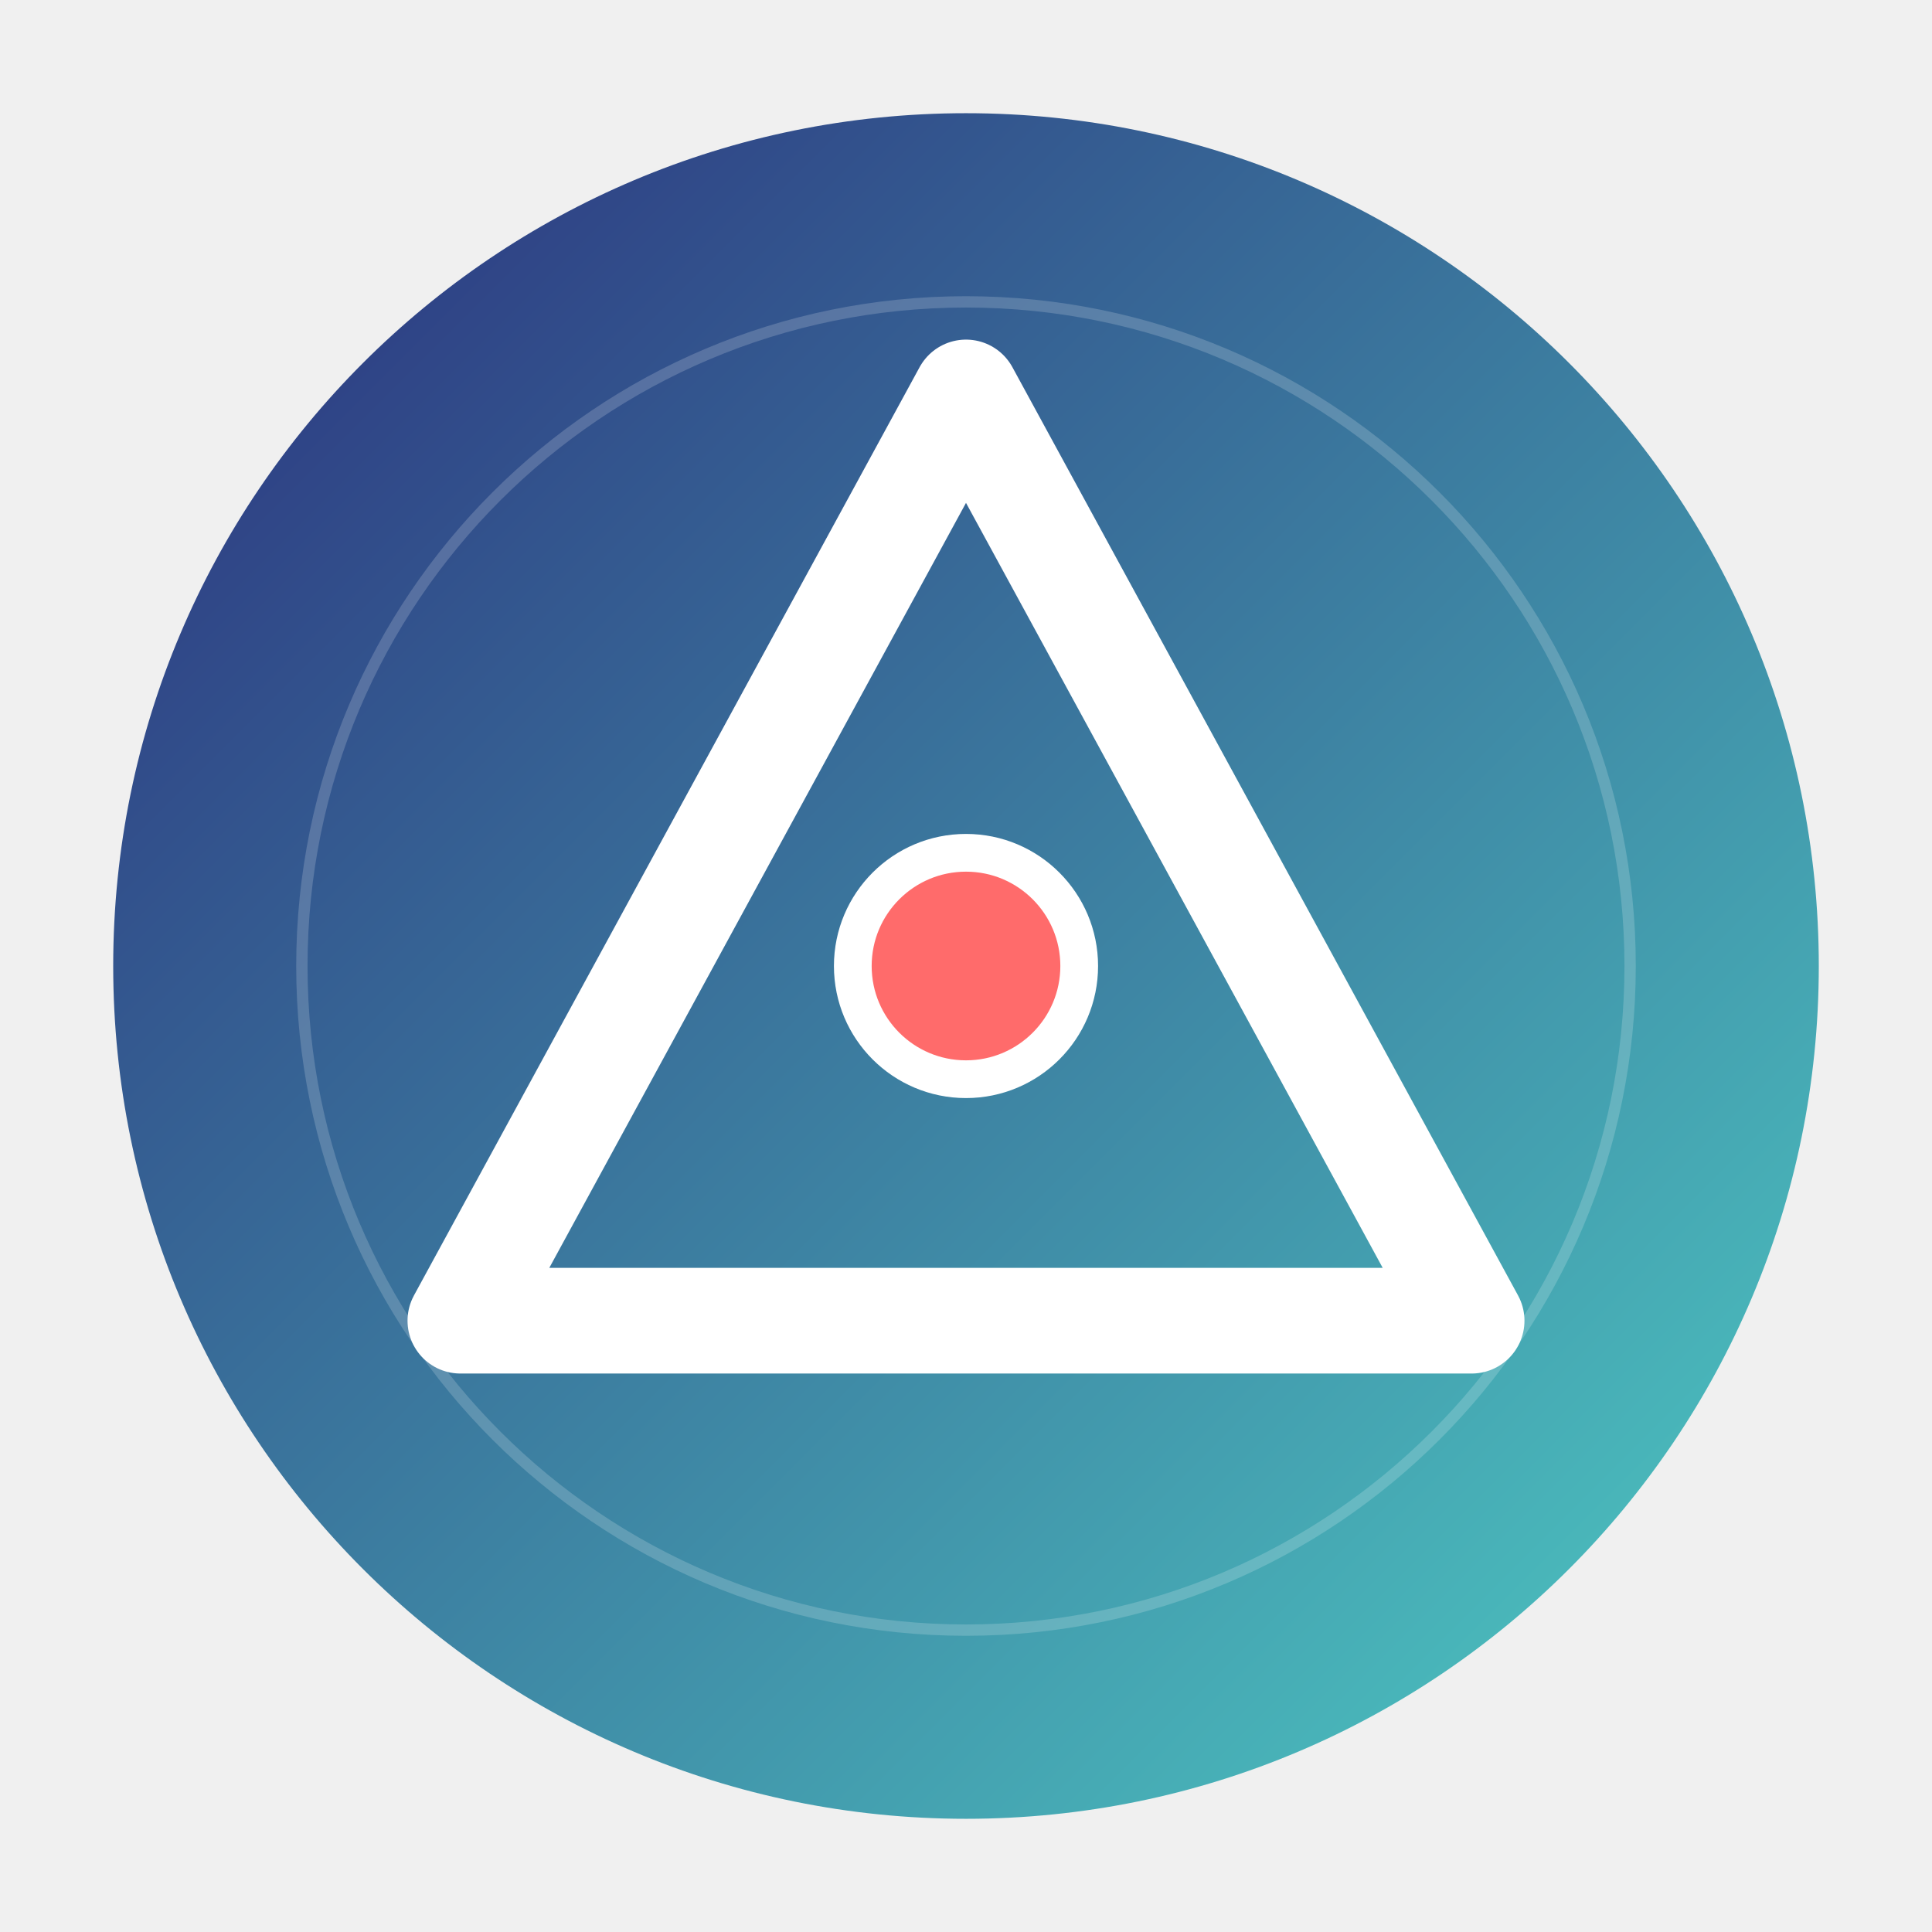
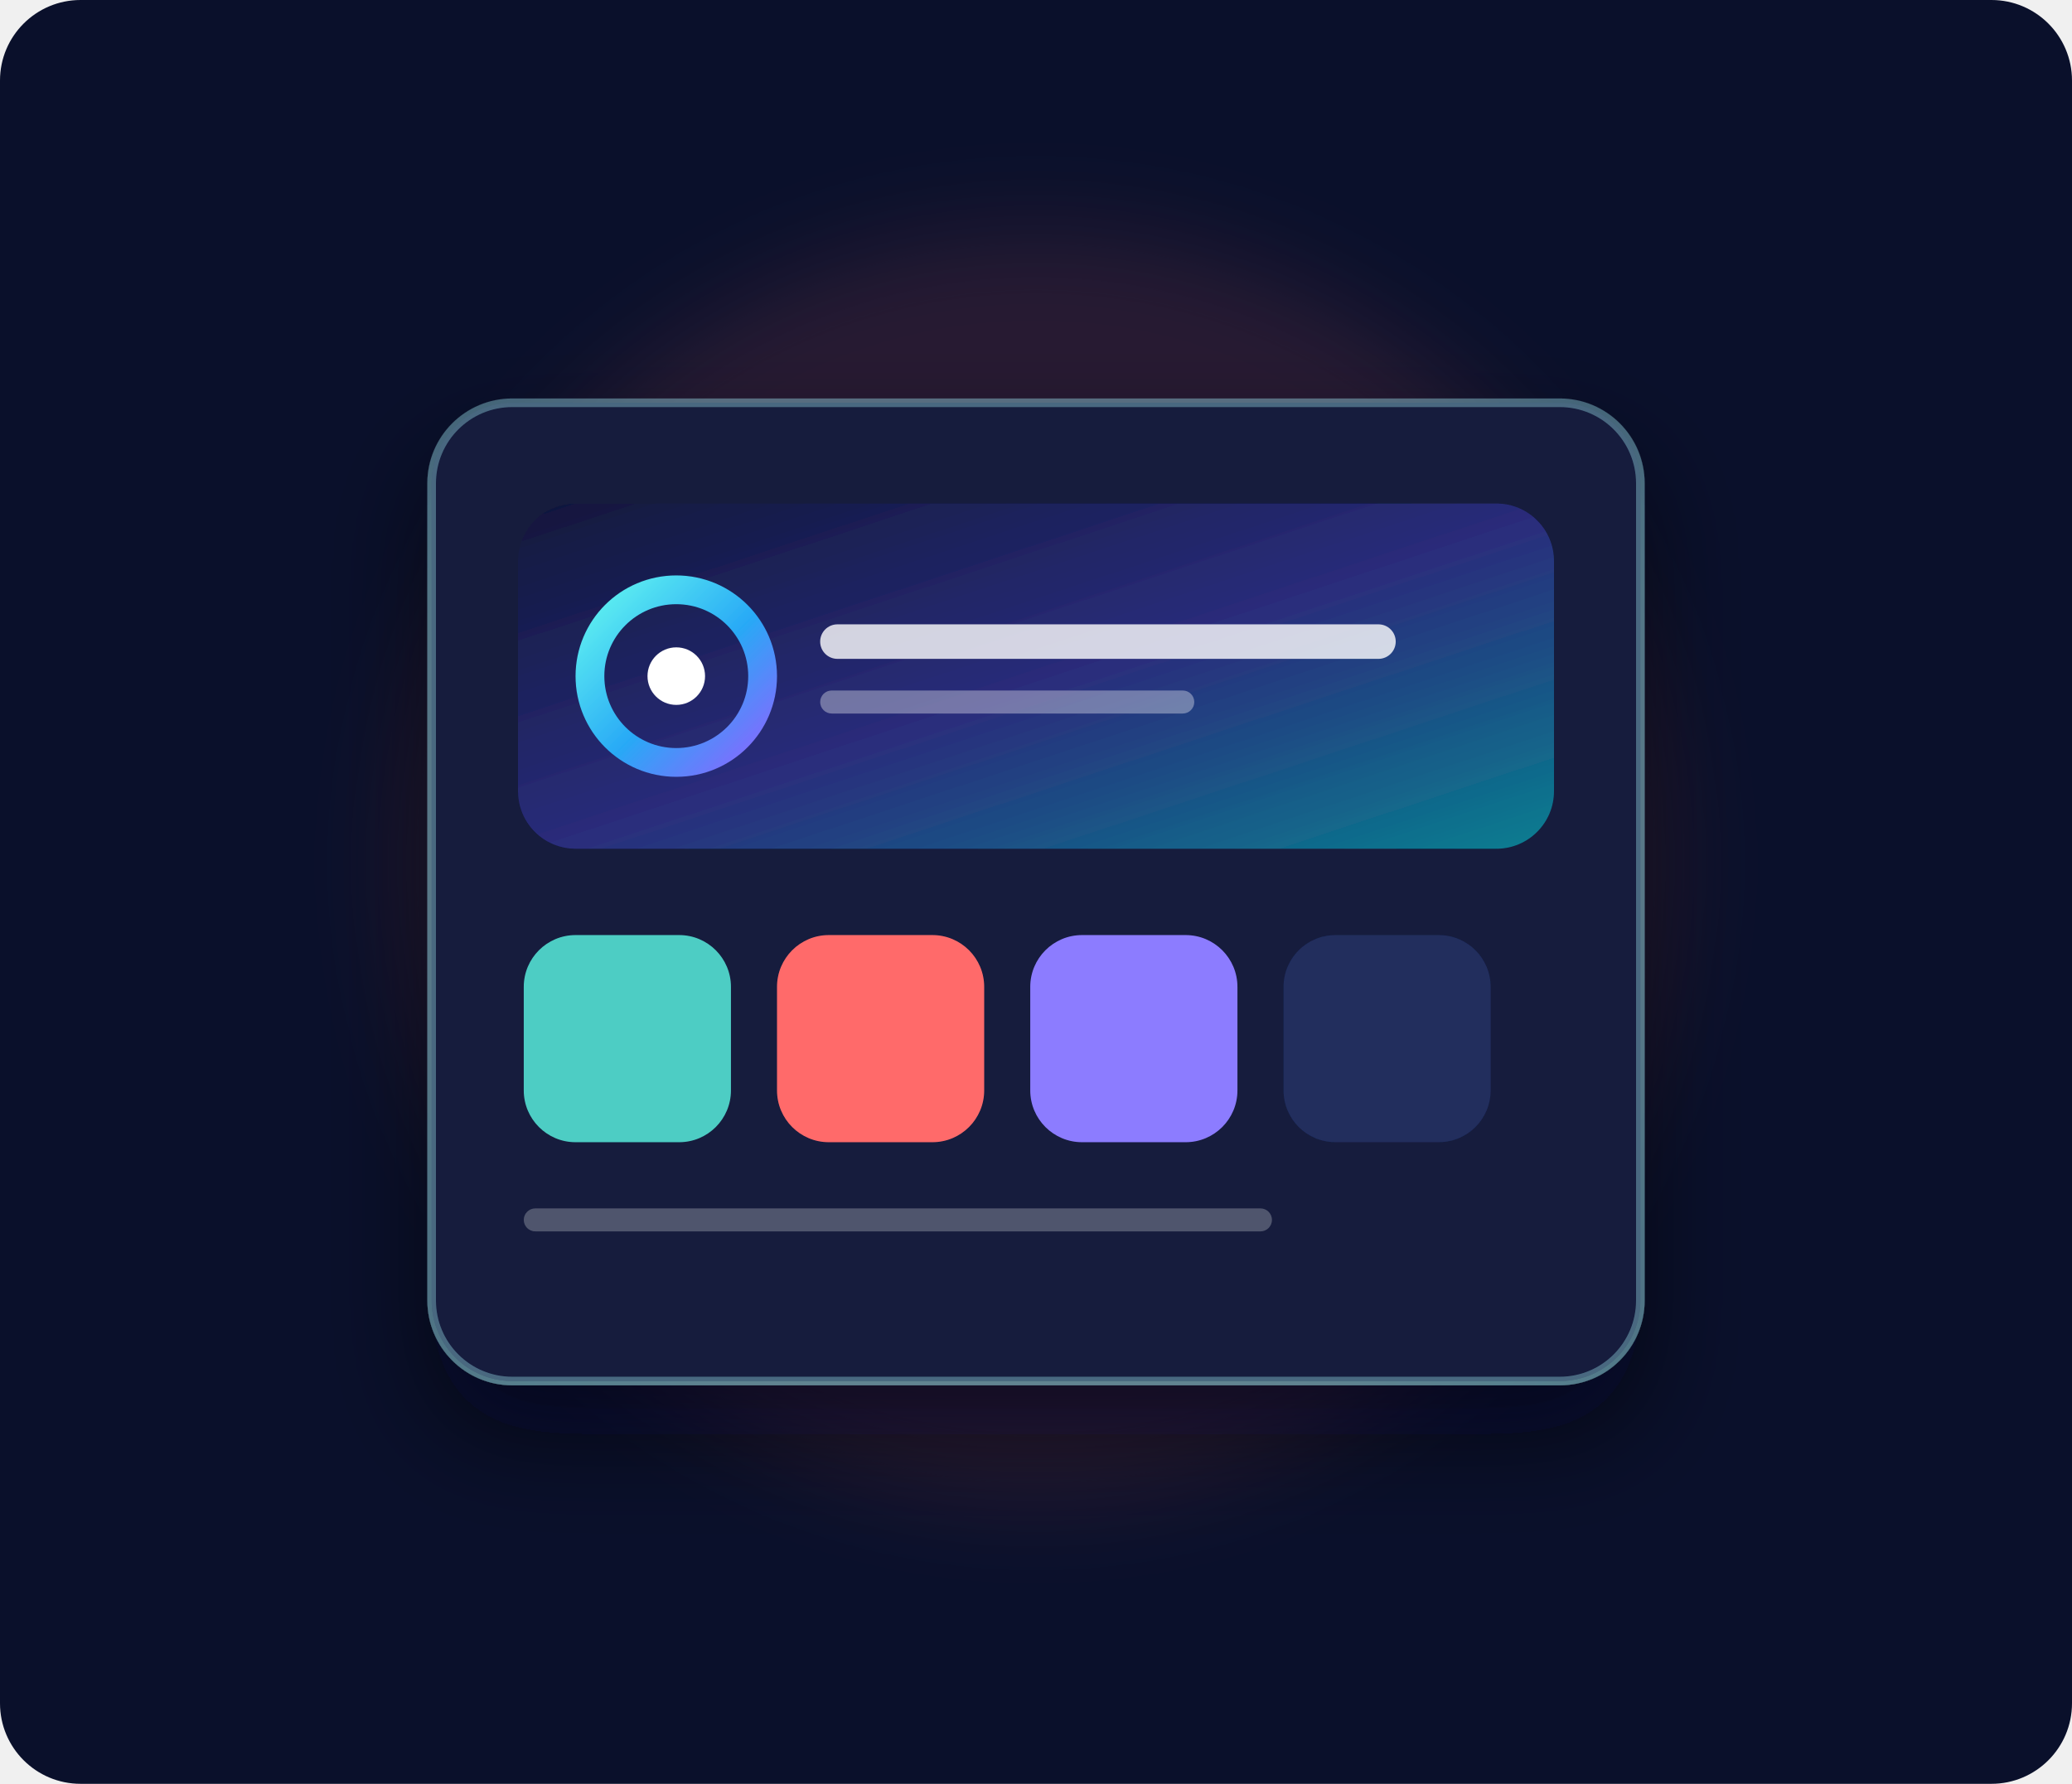
- <svg xmlns="http://www.w3.org/2000/svg" width="512" height="512" viewBox="0 0 512 512" role="img" aria-labelledby="title desc">
+ <svg xmlns="http://www.w3.org/2000/svg" width="720" height="620" viewBox="0 0 720 620" role="img" aria-labelledby="title desc">
  <defs>
-     <linearGradient id="g" x1="0" y1="0" x2="1" y2="1">
-       <stop offset="0" stop-color="#2A2D7C" />
-       <stop offset="1" stop-color="#4ECDC4" />
+     <linearGradient id="bg" x1="0" y1="0" x2="1" y2="1">
+       <stop stop-color="#10173b" />
+       <stop offset=".52" stop-color="#2A2D7C" />
+       <stop offset="1" stop-color="#087f91" />
    </linearGradient>
+     <linearGradient id="cyan" x1="0" y1="0" x2="1" y2="1">
+       <stop stop-color="#62F5F0" />
+       <stop offset=".55" stop-color="#28A9F6" />
+       <stop offset="1" stop-color="#8A65FF" />
+     </linearGradient>
+     <linearGradient id="coral" x1="0" y1="0" x2="1" y2="1">
+       <stop stop-color="#FF8A83" />
+       <stop offset="1" stop-color="#FF5D9E" />
+     </linearGradient>
+     <linearGradient id="screen" x1="0" y1="0" x2="1" y2="1">
+       <stop stop-color="#141E5B" />
+       <stop offset=".55" stop-color="#20266f" />
+       <stop offset="1" stop-color="#087f91" />
+     </linearGradient>
+     <linearGradient id="glass" x1="0" y1="0" x2="1" y2="1">
+       <stop stop-color="#A8F8FF" stop-opacity=".26" />
+       <stop offset="1" stop-color="#9A7BFF" stop-opacity=".08" />
+     </linearGradient>
+     <filter id="shadow" x="-40%" y="-40%" width="180%" height="190%">
+       <feDropShadow dx="0" dy="18" stdDeviation="18" flood-color="#020617" flood-opacity=".58" />
+     </filter>
+     <filter id="glow">
+       <feGaussianBlur stdDeviation="16" />
+     </filter>
+     <clipPath id="screenClip">
+       <rect x="95" y="88" width="460" height="300" rx="23" />
+     </clipPath>
  </defs>
-   <circle cx="256" cy="256" r="226" fill="url(#g)" />
-   <circle cx="256" cy="256" r="176" fill="none" stroke="#fff" stroke-opacity=".18" stroke-width="3" />
-   <path d="M256 104 L390 350 H122 Z" fill="none" stroke="#fff" stroke-width="28" stroke-linejoin="round" />
-   <circle cx="256" cy="256" r="30" fill="#FF6B6B" stroke="#fff" stroke-width="10" />
+   <rect width="720" height="620" rx="28" fill="#0A102B" />
+   <circle cx="360" cy="300" r="220" fill="#FF6B6B" opacity=".12" filter="url(#glow)" />
+   <g filter="url(#shadow)">
+     <rect x="150" y="140" width="420" height="340" rx="28" fill="#141B3C" stroke="#A9F6FF" stroke-opacity=".35" stroke-width="3" />
+     <rect x="180" y="175" width="360" height="120" rx="20" fill="url(#bg)" />
+     <circle cx="235" cy="235" r="30" fill="none" stroke="url(#cyan)" stroke-width="10" />
+     <circle cx="235" cy="235" r="10" fill="#fff" />
+     <rect x="285" y="217" width="200" height="12" rx="6" fill="#fff" opacity=".8" />
+     <rect x="285" y="240" width="130" height="8" rx="4" fill="#fff" opacity=".35" />
+     <rect x="182" y="325" width="72" height="72" rx="18" fill="#4ECDC4" />
+     <rect x="270" y="325" width="72" height="72" rx="18" fill="#FF6B6B" />
+     <rect x="358" y="325" width="72" height="72" rx="18" fill="#8C7BFF" />
+     <rect x="446" y="325" width="72" height="72" rx="18" fill="#202D5D" />
+     <rect x="182" y="420" width="260" height="8" rx="4" fill="#fff" opacity=".25" />
+   </g>
</svg>
